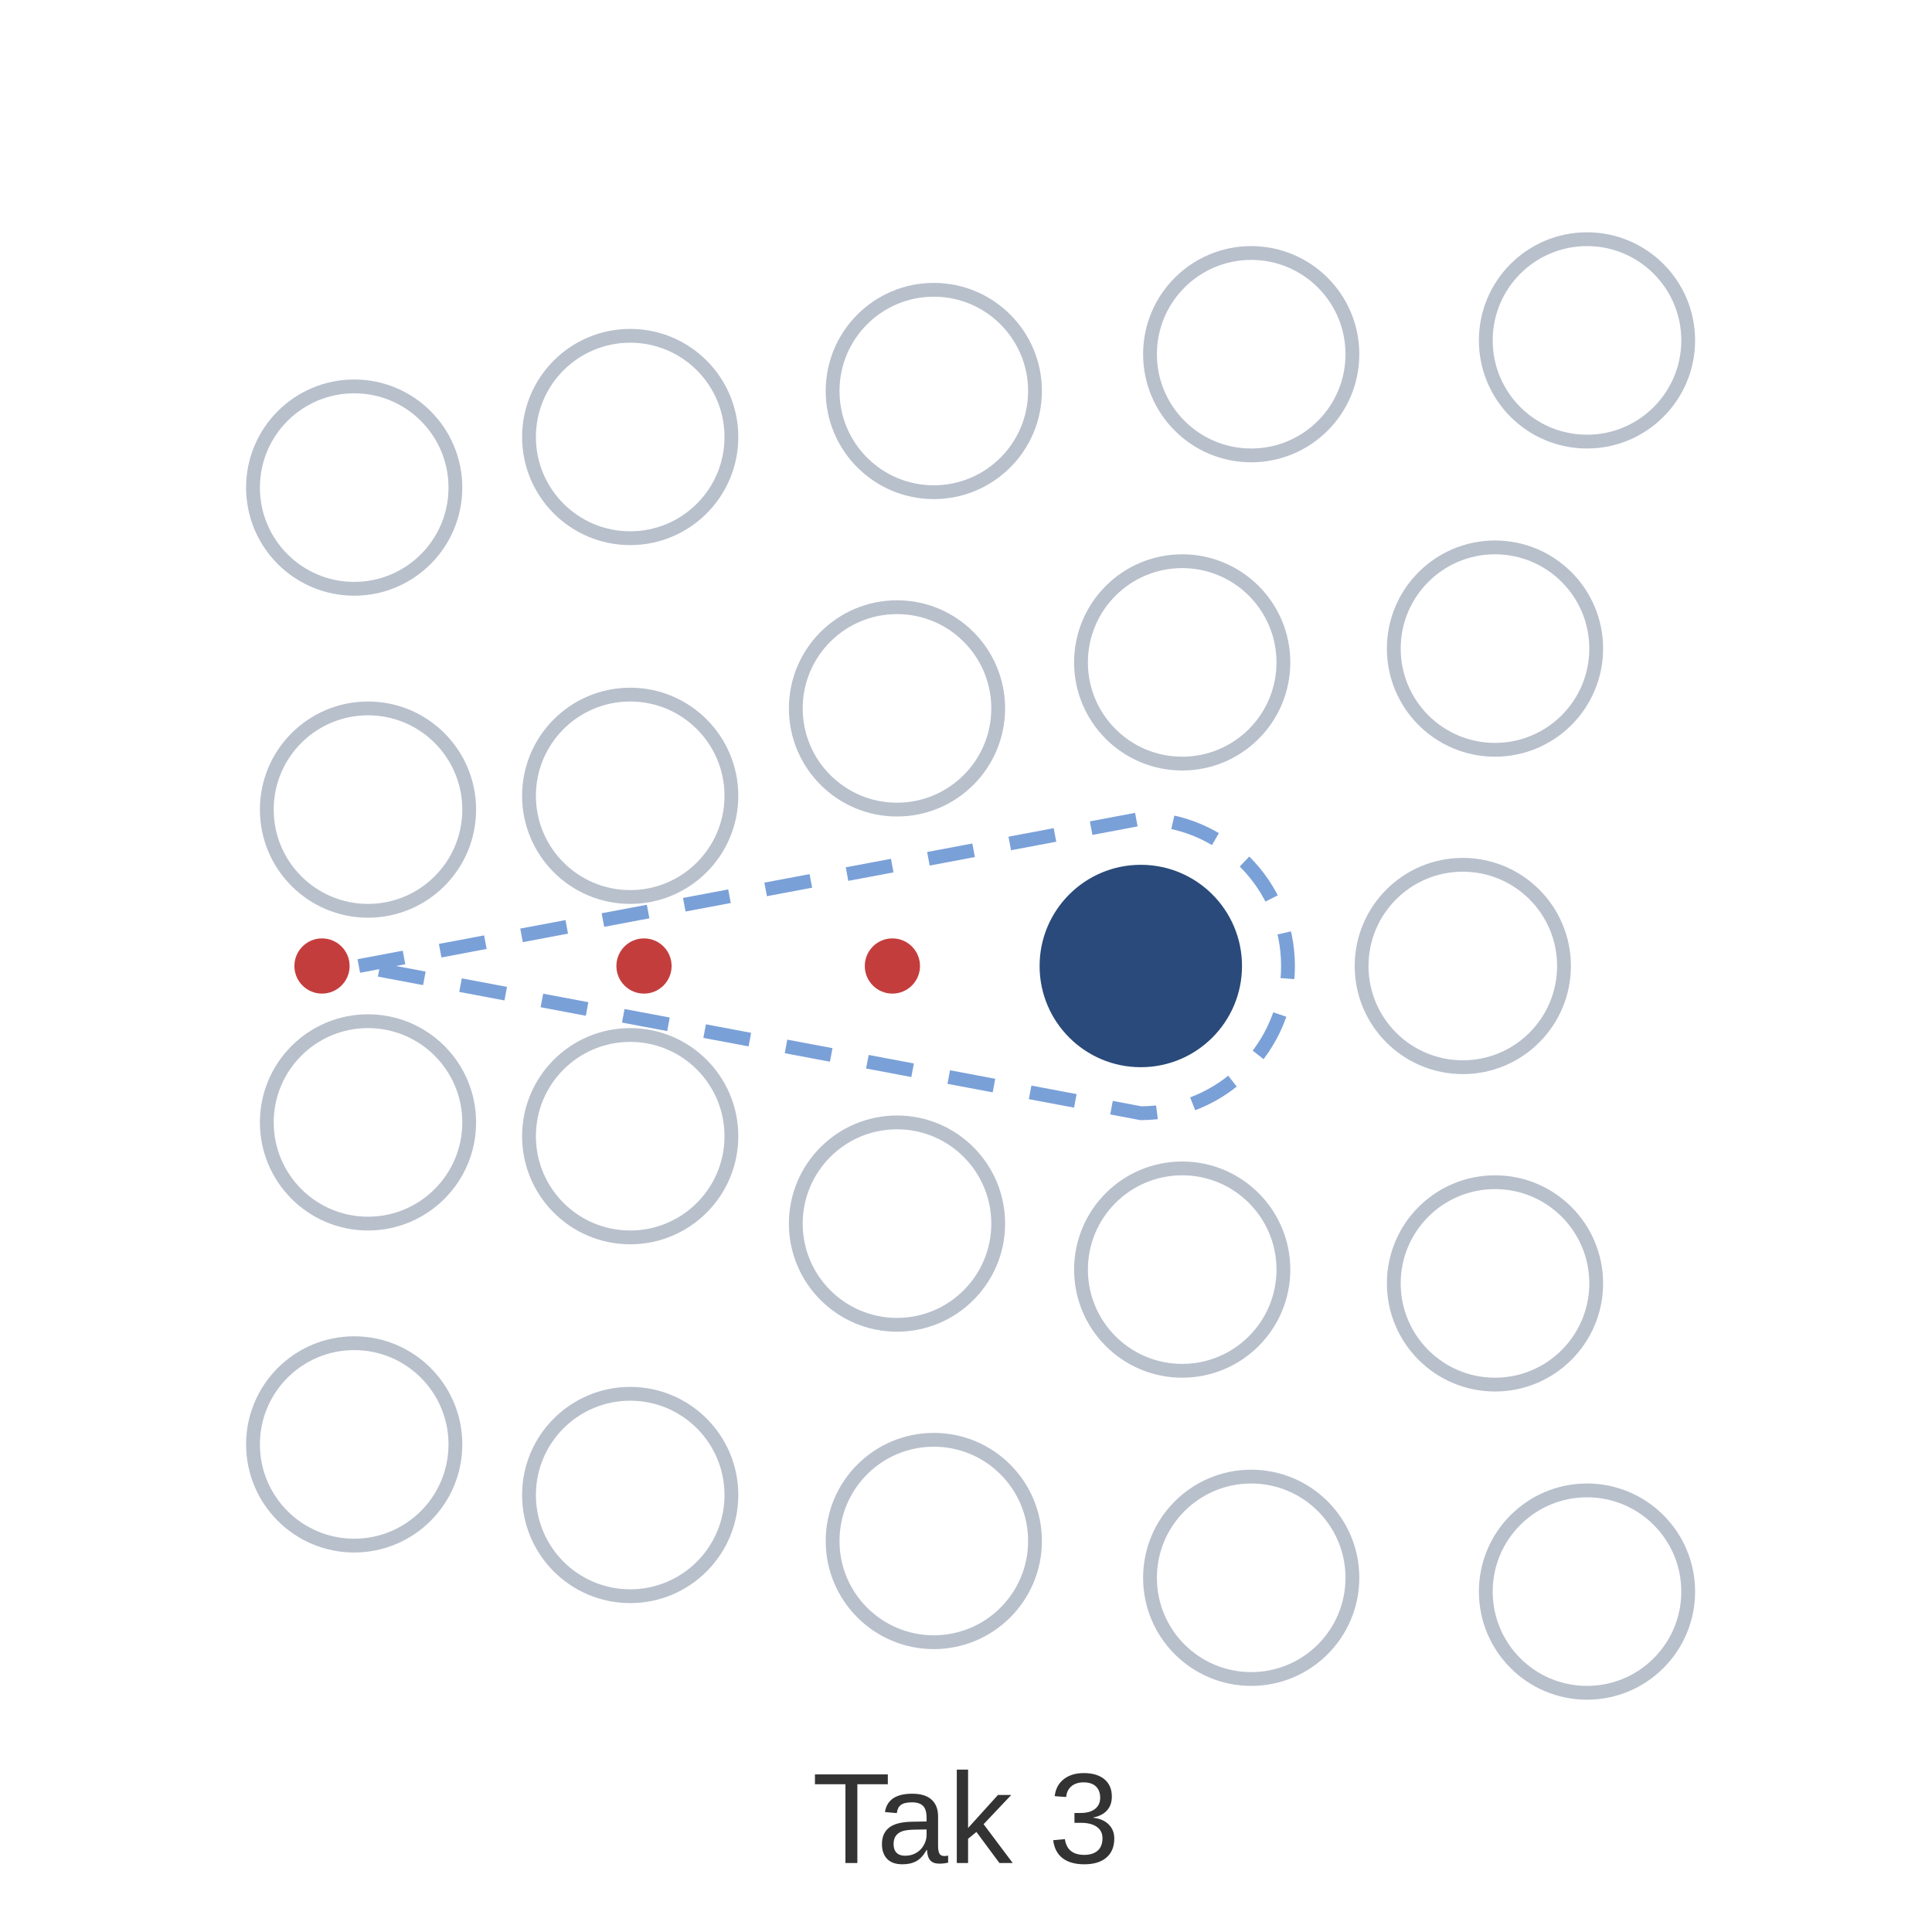
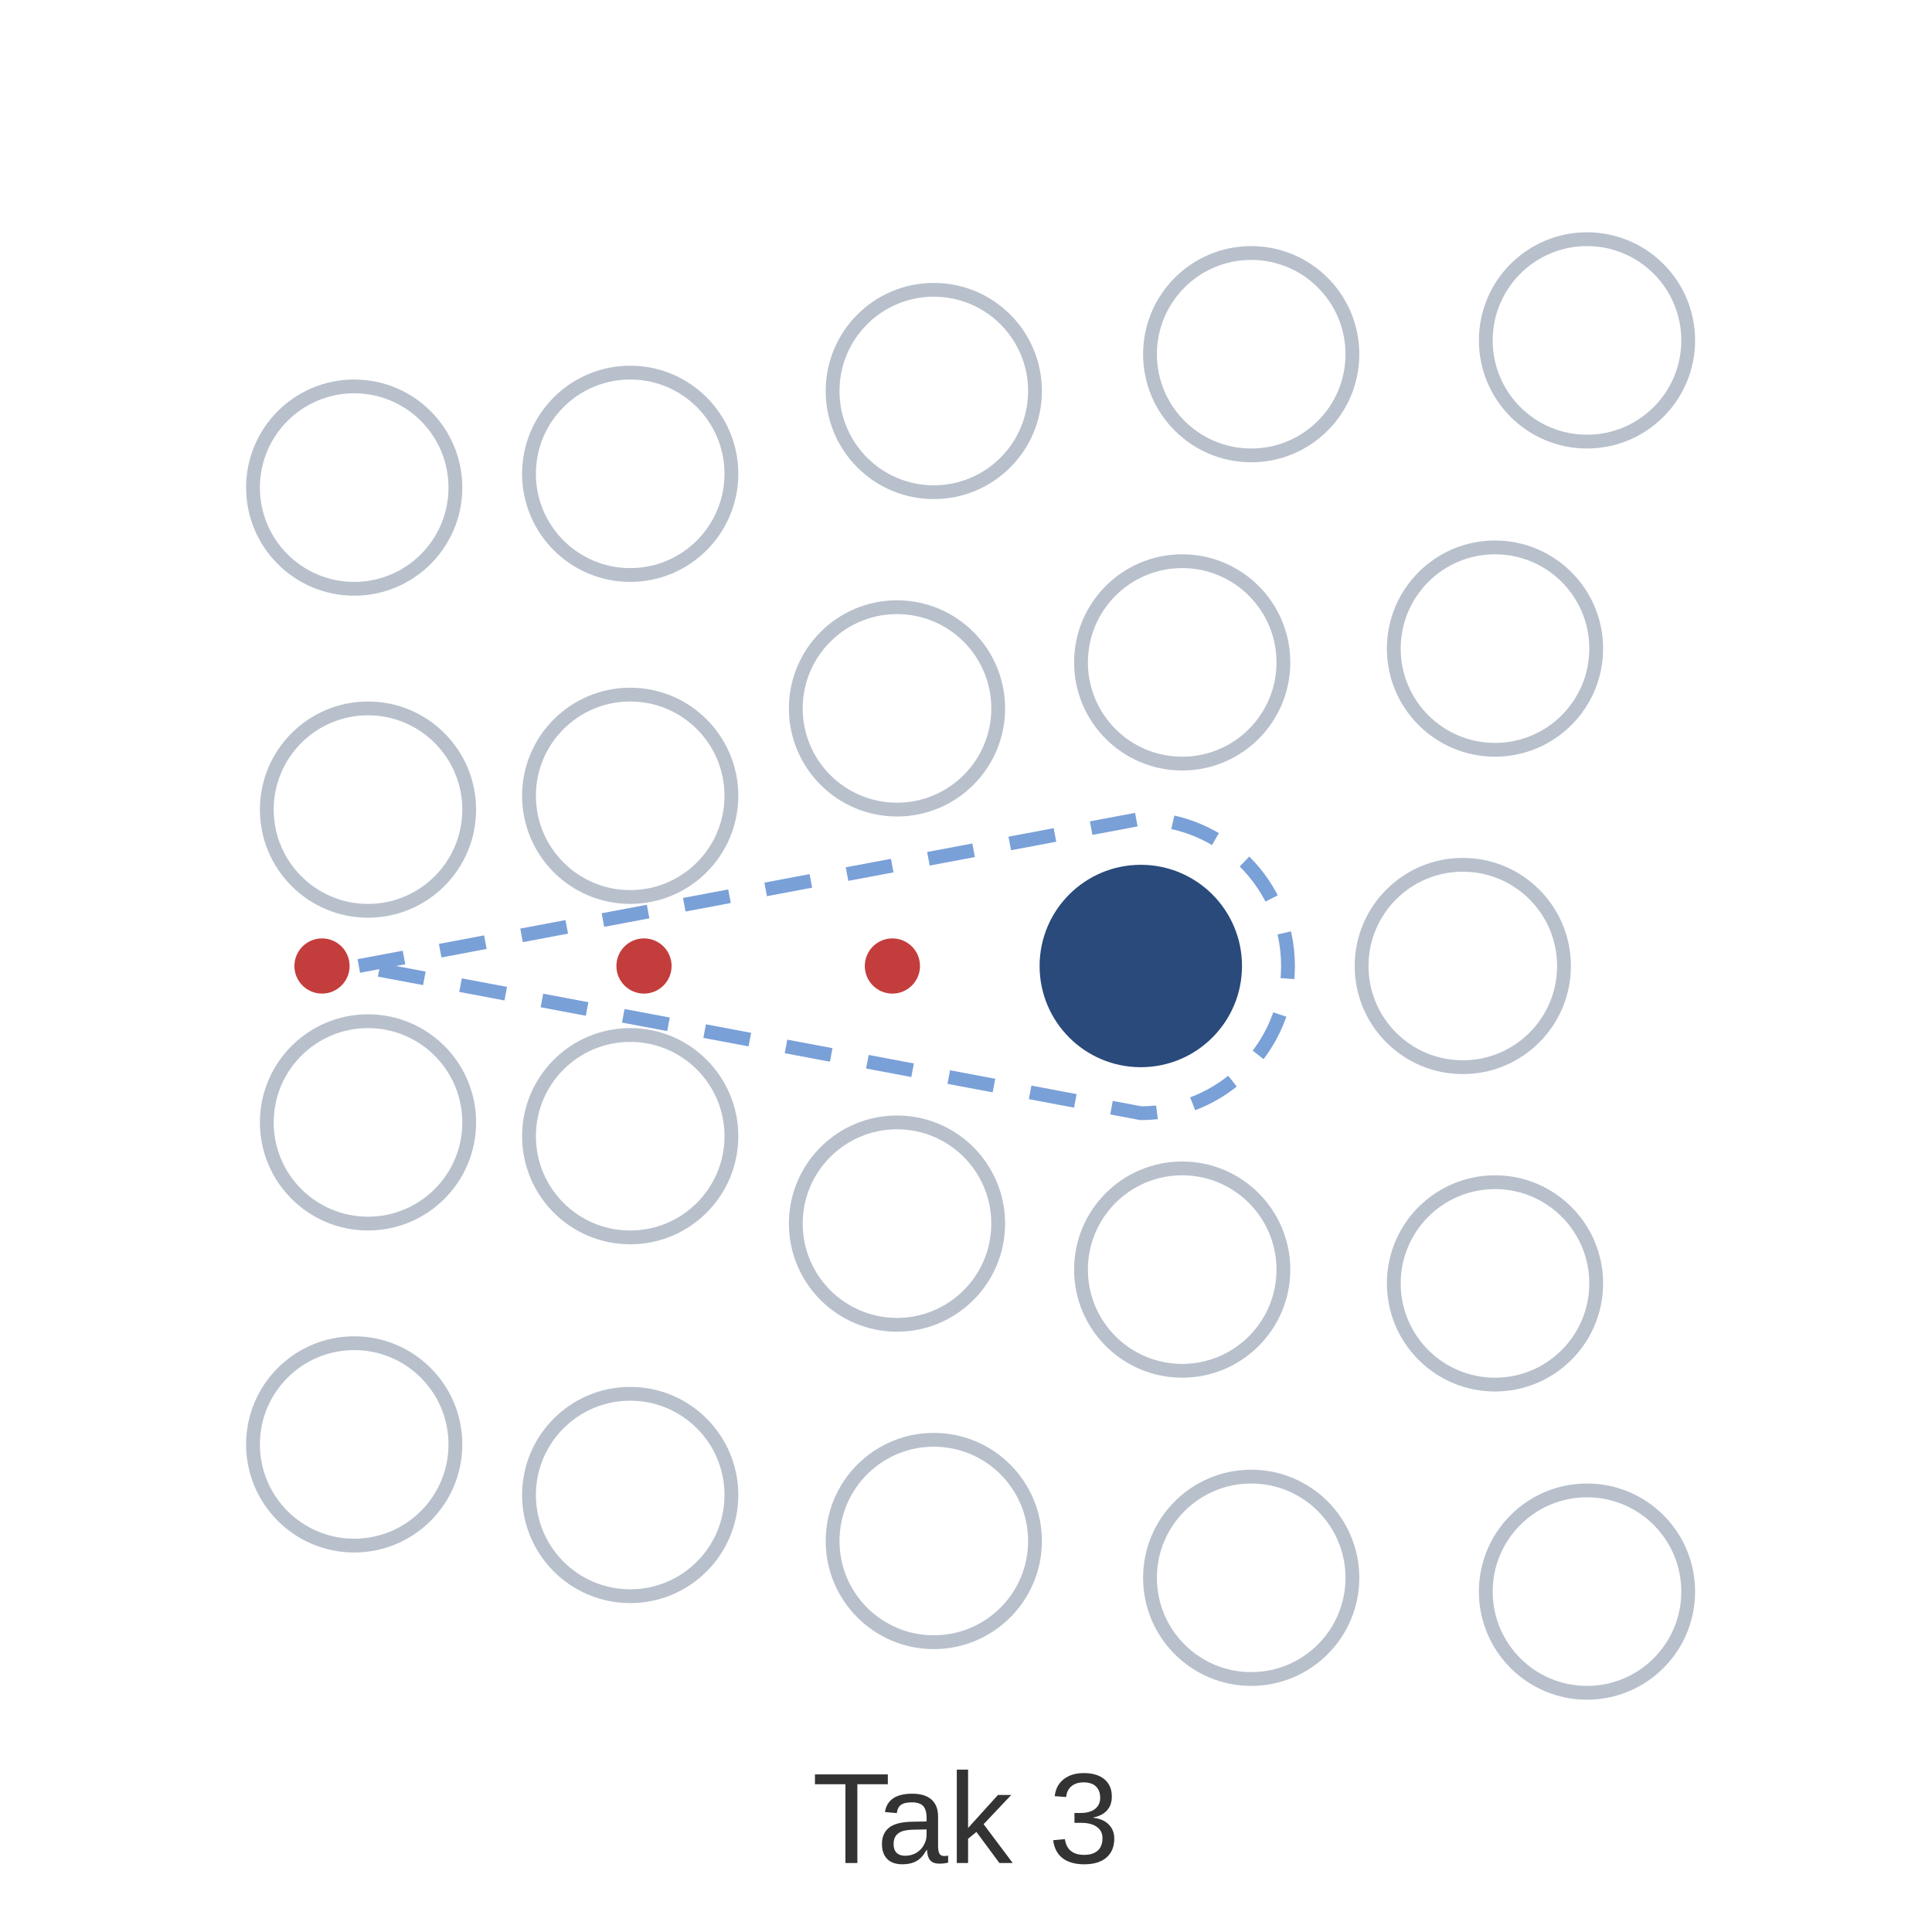
<svg xmlns="http://www.w3.org/2000/svg" width="420" height="420" viewBox="0 0 420 420">
  <rect width="100%" height="100%" fill="white" />
  <g fill="none" stroke="#b8c0cc" stroke-width="3">
    <circle cx="77" cy="106" r="22" />
-     <circle cx="137" cy="95" r="22" />
+     <circle cx="137" cy="103" r="22" />
    <circle cx="203" cy="85" r="22" />
    <circle cx="272" cy="77" r="22" />
    <circle cx="345" cy="74" r="22" />
    <circle cx="80" cy="176" r="22" />
    <circle cx="137" cy="173" r="22" />
    <circle cx="195" cy="154" r="22" />
    <circle cx="257" cy="144" r="22" />
    <circle cx="325" cy="141" r="22" />
    <circle cx="318" cy="210" r="22" />
    <circle cx="80" cy="244" r="22" />
    <circle cx="137" cy="247" r="22" />
    <circle cx="195" cy="266" r="22" />
    <circle cx="257" cy="276" r="22" />
    <circle cx="325" cy="279" r="22" />
    <circle cx="77" cy="314" r="22" />
    <circle cx="137" cy="325" r="22" />
    <circle cx="203" cy="335" r="22" />
    <circle cx="272" cy="343" r="22" />
    <circle cx="345" cy="346" r="22" />
  </g>
  <circle cx="248" cy="210" r="22" fill="#294a7a" />
  <circle cx="70" cy="210" r="6" fill="#c43d3d" />
  <circle cx="140" cy="210" r="6" fill="#c43d3d" />
  <circle cx="194" cy="210" r="6" fill="#c43d3d" />
  <path d="     M 78 210     L 248 178     A 32 32 0 0 1 248 242     Z" fill="none" stroke="#7aa0d8" stroke-width="3" stroke-dasharray="10 8" />
  <text x="210" y="405" text-anchor="middle" font-family="Arial, sans-serif" font-size="28" fill="#333">
    Tak 3
  </text>
</svg>
